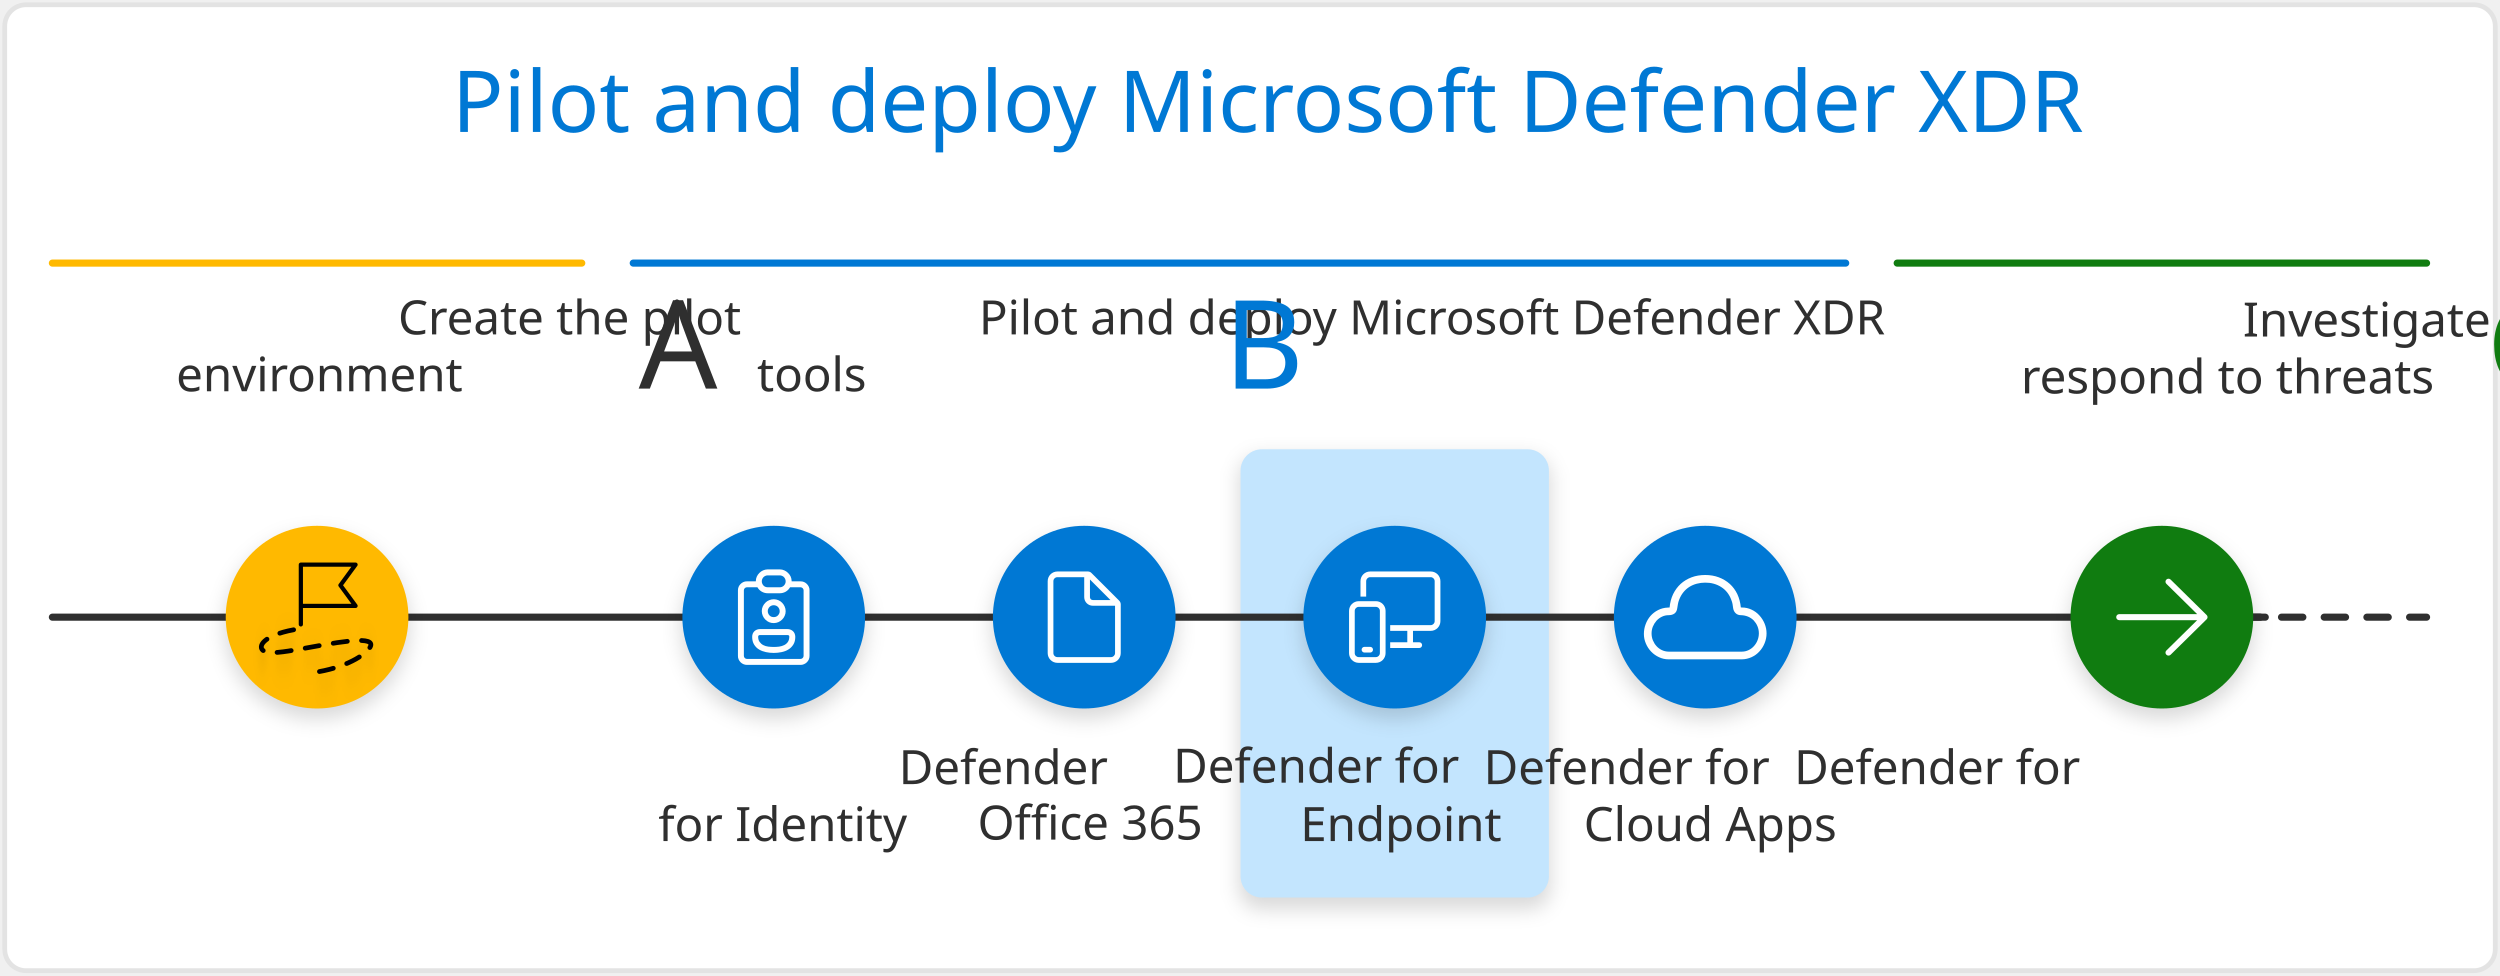
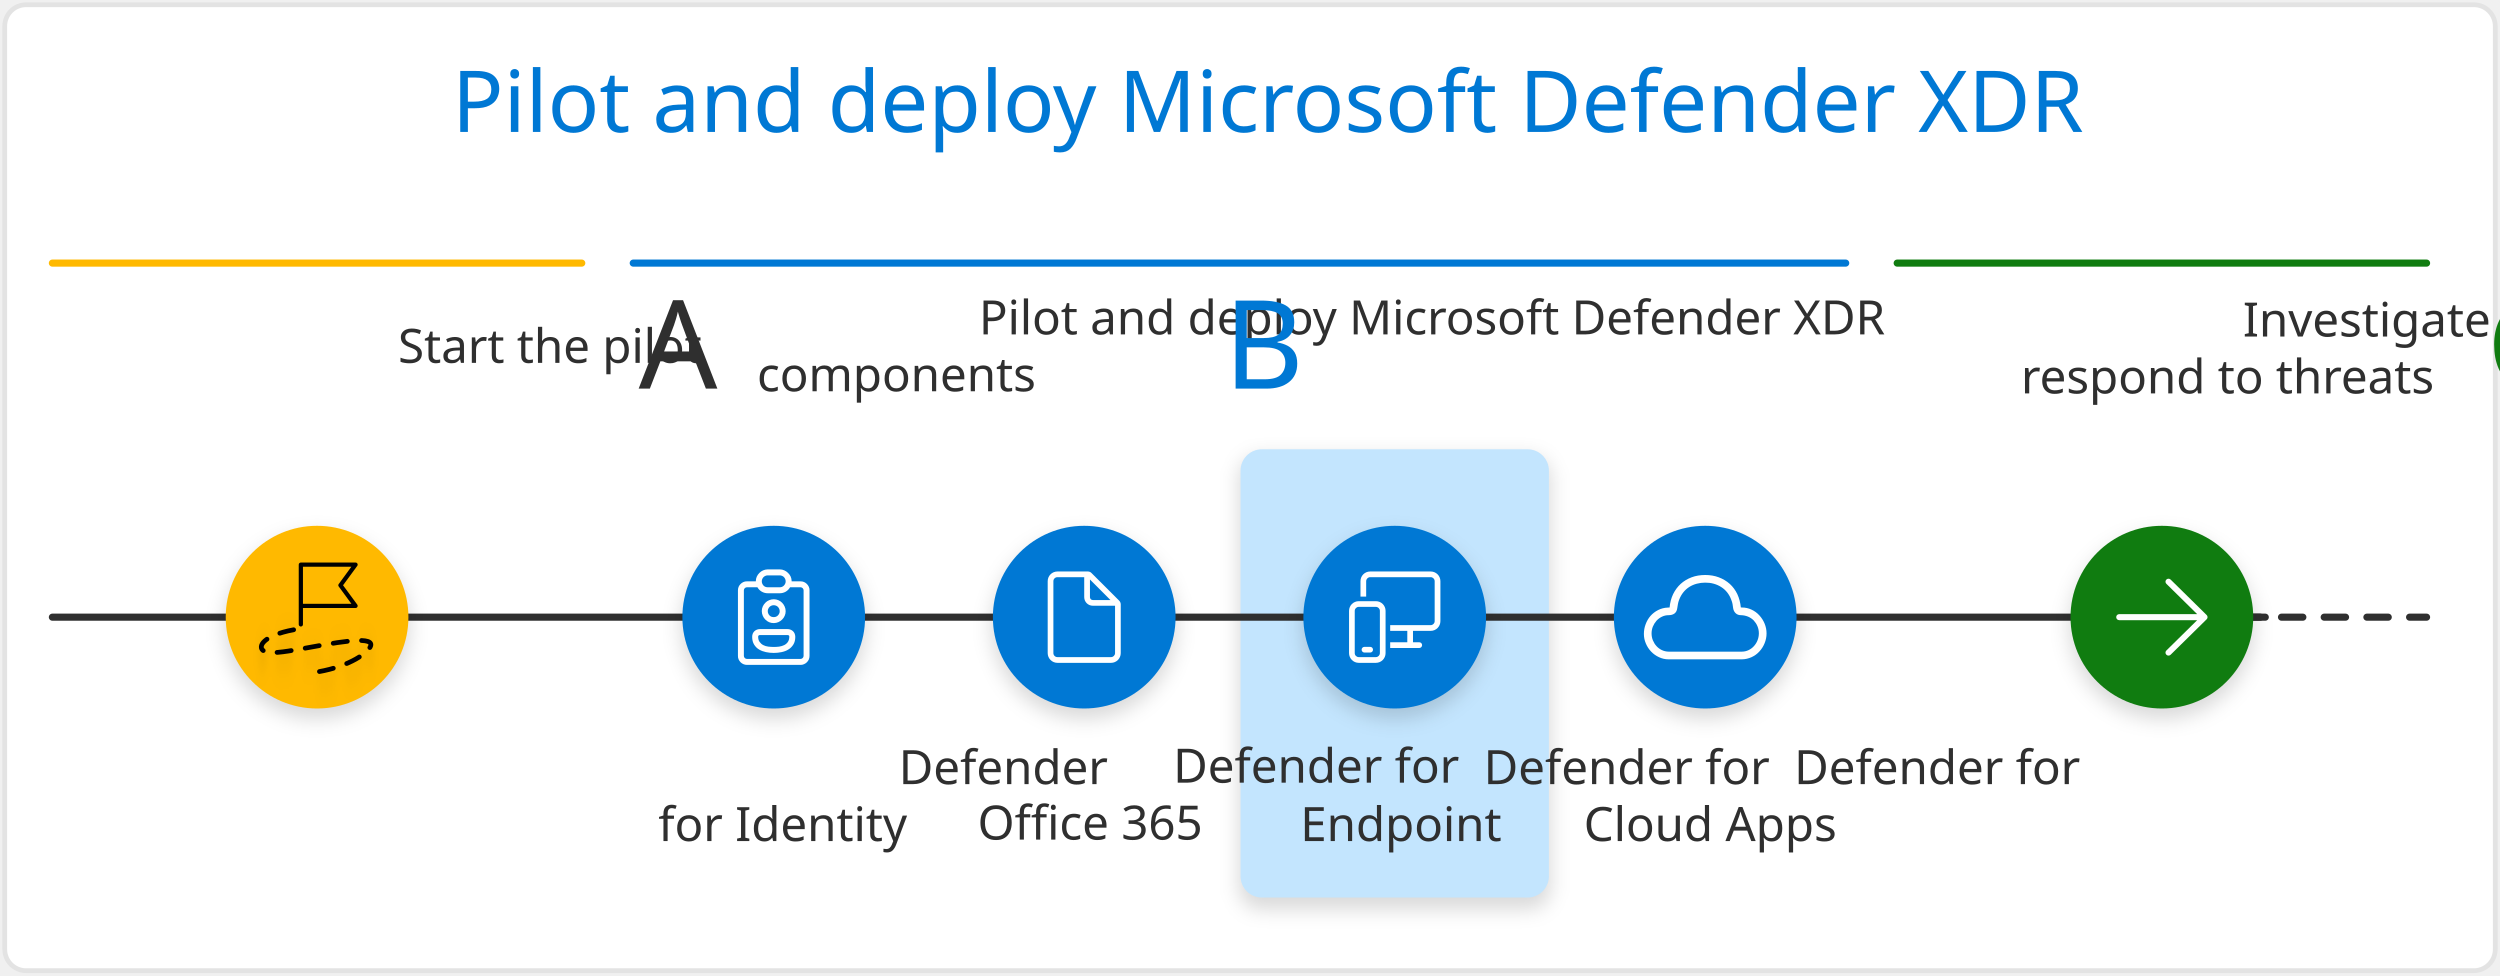
<svg xmlns="http://www.w3.org/2000/svg" xmlns:ns1="http://schemas.microsoft.com/visio/2003/SVGExtensions/" width="7.32in" height="2.856in" viewBox="0 0 527.024 205.625" xml:space="preserve" color-interpolation-filters="sRGB" class="st26">
  <ns1:documentProperties ns1:langID="1033" ns1:viewMarkup="false" />
  <style type="text/css">
	
		.st1 {fill:#ffffff;stroke:#e3e3e3;stroke-width:1}
		.st2 {visibility:visible}
		.st3 {fill:#000000;fill-opacity:0.15;filter:url(#filter_2);stroke:none}
		.st4 {fill:#c3e5fe;stroke:none;stroke-width:1}
		.st5 {stroke:#2f2f2f;stroke-dasharray:4.5,4.5;stroke-linecap:round;stroke-linejoin:round;stroke-width:1.5}
		.st6 {stroke:#2f2f2f;stroke-linecap:round;stroke-linejoin:round;stroke-width:1.5}
		.st7 {fill:#ffb900;stroke:none;stroke-width:1}
		.st8 {fill:#0078d4;stroke:none;stroke-width:1}
		.st9 {fill:#ffffff;stroke:none;stroke-width:0.75}
		.st10 {fill:#107c10;stroke:none;stroke-width:1}
		.st11 {fill:none;stroke:none;stroke-width:1}
		.st12 {fill:#2f2f2f;font-family:Segoe UI;font-size:0.833em}
		.st13 {font-size:1em}
		.st14 {stroke:#0078d4;stroke-linecap:round;stroke-linejoin:round;stroke-width:1.5}
		.st15 {fill:#0078d4;font-family:Segoe UI Semibold;font-size:1.5em}
		.st16 {fill:#ffffff;stroke:none;stroke-width:0.25}
		.st17 {fill:#000000;stroke:none;stroke-width:0.75}
		.st18 {fill:none;filter:url(#filter_2);stroke:#000000;stroke-dasharray:3,3;stroke-linecap:round;stroke-linejoin:round;stroke-opacity:0.15}
		.st19 {stroke:#000000;stroke-dasharray:3,3;stroke-linecap:round;stroke-linejoin:round;stroke-width:1}
		.st20 {stroke:#107c10;stroke-linecap:round;stroke-linejoin:round;stroke-width:1.5}
		.st21 {stroke:#ffb900;stroke-linecap:round;stroke-linejoin:round;stroke-width:1.5}
		.st22 {fill:#ffffff;stroke:none;stroke-width:0.299}
		.st23 {fill:#2f2f2f;font-family:Segoe UI Semibold;font-size:2.167em}
		.st24 {fill:#0078d4;font-family:Segoe UI Semibold;font-size:2.167em}
		.st25 {fill:#107c10;font-family:Segoe UI Semibold;font-size:2.167em}
		.st26 {fill:none;fill-rule:evenodd;font-size:12px;overflow:visible;stroke-linecap:square;stroke-miterlimit:3}
	
	</style>
  <defs id="Filters">
    <filter id="filter_2">
      <feGaussianBlur stdDeviation="2" />
    </filter>
  </defs>
  <g ns1:mID="0" ns1:index="1" ns1:groupContext="foregroundPage">
    <ns1:userDefs>
      <ns1:ud ns1:nameU="visNavType" ns1:val="VT0(1):26" />
    </ns1:userDefs>
    <ns1:pageProperties ns1:drawingScale="1" ns1:pageScale="1" ns1:drawingUnits="19" ns1:shadowOffsetX="9" ns1:shadowOffsetY="-9" />
    <ns1:layer ns1:name="Drawing" ns1:index="0" />
    <ns1:layer ns1:name="Icons" ns1:index="1" ns1:glue="false" />
    <ns1:layer ns1:name="Text" ns1:index="2" />
    <g id="shape1070-1" ns1:mID="1070" ns1:groupContext="shape" ns1:layerMember="0" transform="translate(1,-1)">
      <ns1:userDefs>
        <ns1:ud ns1:nameU="visNavOrder" ns1:prompt="" ns1:val="VT0(3000):26" />
      </ns1:userDefs>
      <rect x="0" y="2" width="525.024" height="203.625" rx="4.5" ry="4.5" class="st1" />
    </g>
    <g id="shape1071-3" ns1:mID="1071" ns1:groupContext="shape" ns1:layerMember="0" transform="translate(261.517,-16.4125)">
      <ns1:userDefs>
        <ns1:ud ns1:nameU="visNavOrder" ns1:val="VT0(27000):26" />
      </ns1:userDefs>
      <g id="shadow1071-4" ns1:groupContext="shadow" ns1:shadowOffsetX="1.22465E-16" ns1:shadowOffsetY="-2" ns1:shadowType="1" ns1:shadowScale="1.01" transform="matrix(1.01,0,0,1.01,-0.32503,0.41625)" class="st2">
        <rect x="0" y="111.125" width="65.006" height="94.5" rx="4.5" ry="4.5" class="st3" />
      </g>
      <rect x="0" y="111.125" width="65.006" height="94.5" rx="4.5" ry="4.5" class="st4" />
    </g>
    <g id="shape1072-8" ns1:mID="1072" ns1:groupContext="shape" ns1:layerMember="0" transform="translate(471.964,-75.5239)">
      <ns1:userDefs>
        <ns1:ud ns1:nameU="visNavOrder" ns1:val="VT0(1000):26" />
      </ns1:userDefs>
      <path d="M0 205.63 L39.58 205.63" class="st5" />
    </g>
    <g id="shape1073-11" ns1:mID="1073" ns1:groupContext="shape" ns1:layerMember="0" transform="translate(11.0414,-75.5239)">
      <ns1:userDefs>
        <ns1:ud ns1:nameU="visNavOrder" ns1:val="VT0(2000):26" />
      </ns1:userDefs>
      <path d="M0 205.63 L466.5 205.63" class="st6" />
    </g>
    <g id="shape1074-14" ns1:mID="1074" ns1:groupContext="shape" ns1:layerMember="1;0" transform="translate(47.5853,-56.2678)">
      <ns1:userDefs>
        <ns1:ud ns1:nameU="visNavOrder" ns1:prompt="" ns1:val="VT0(5000):26" />
      </ns1:userDefs>
      <g id="shadow1074-15" ns1:groupContext="shadow" ns1:shadowOffsetX="1.22465E-16" ns1:shadowOffsetY="-2" ns1:shadowType="1" ns1:shadowScale="1.01" transform="matrix(1.01,0,0,1.01,-0.192561,0.136311)" class="st2">
        <ellipse cx="19.256" cy="186.369" rx="19.256" ry="19.256" class="st3" />
      </g>
      <ellipse cx="19.256" cy="186.369" rx="19.256" ry="19.256" class="st7" />
    </g>
    <g id="shape1075-19" ns1:mID="1075" ns1:groupContext="shape" ns1:layerMember="1;0" transform="translate(274.764,-56.2678)">
      <ns1:userDefs>
        <ns1:ud ns1:nameU="visNavOrder" ns1:prompt="" ns1:val="VT0(11000):26" />
      </ns1:userDefs>
      <g id="shadow1075-20" ns1:groupContext="shadow" ns1:shadowOffsetX="1.22465E-16" ns1:shadowOffsetY="-2" ns1:shadowType="1" ns1:shadowScale="1.01" transform="matrix(1.01,0,0,1.01,-0.192561,0.136311)" class="st2">
        <ellipse cx="19.256" cy="186.369" rx="19.256" ry="19.256" class="st3" />
      </g>
      <ellipse cx="19.256" cy="186.369" rx="19.256" ry="19.256" class="st8" />
    </g>
    <g id="group1076-24" transform="translate(284.392,-65.8958)" ns1:mID="1076" ns1:groupContext="group" ns1:layerMember="0">
      <ns1:userDefs>
        <ns1:ud ns1:nameU="visNavOrder" ns1:prompt="" ns1:val="VT0(12000):26" />
      </ns1:userDefs>
      <g id="shape1077-25" ns1:mID="1077" ns1:groupContext="shape" ns1:layerMember="0">
        <path d="M4.45 186.37 C3.32 186.37 2.41 187.28 2.41 188.41 L2.41 191.66 L3.61 191.66 L3.61 188.41 C3.61 187.95 3.99         187.57 4.45 187.57 L17.21 187.57 C17.68 187.57 18.05 187.95 18.05 188.41 L18.05 196.84 C18.05 197.3         17.68 197.68 17.21 197.68 L8.67 197.68 L8.67 198.89 L12.28 198.89 L12.28 201.29 L8.67 201.29 L8.67 202.5         L14.8 202.5 C15.14 202.5 15.4 202.23 15.4 201.89 C15.4 201.56 15.14 201.29 14.8 201.29 L13.48 201.29         L13.48 198.89 L17.21 198.89 C18.34 198.89 19.26 197.97 19.26 196.84 L19.26 188.41 C19.26 187.28 18.34         186.37 17.21 186.37 L4.45 186.37 ZM2.65 202.86 C2.65 202.52 2.92 202.26 3.25 202.26 L4.45 202.26 C4.79         202.26 5.05 202.52 5.05 202.86 C5.05 203.19 4.79 203.46 4.45 203.46 L3.25 203.46 C2.92 203.46 2.65 203.19         2.65 202.86 ZM2.05 192.63 C0.92 192.63 0 193.54 0 194.67 L0 203.58 C0 204.71 0.92 205.63 2.05 205.63         L5.66 205.63 C6.79 205.63 7.7 204.71 7.7 203.58 L7.7 194.67 C7.7 193.54 6.79 192.63 5.66 192.63 L2.05         192.63 ZM1.2 194.67 C1.2 194.21 1.58 193.83 2.05 193.83 L5.66 193.83 C6.12 193.83 6.5 194.21 6.5 194.67         L6.5 203.58 C6.5 204.04 6.12 204.42 5.66 204.42 L2.05 204.42 C1.58 204.42 1.2 204.04 1.2 203.58 L1.2         194.67 Z" class="st9" />
      </g>
    </g>
    <g id="shape1078-27" ns1:mID="1078" ns1:groupContext="shape" ns1:layerMember="1;0" transform="translate(209.309,-56.2678)">
      <ns1:userDefs>
        <ns1:ud ns1:nameU="visNavOrder" ns1:prompt="" ns1:val="VT0(10000):26" />
      </ns1:userDefs>
      <g id="shadow1078-28" ns1:groupContext="shadow" ns1:shadowOffsetX="1.22465E-16" ns1:shadowOffsetY="-2" ns1:shadowType="1" ns1:shadowScale="1.01" transform="matrix(1.01,0,0,1.01,-0.192561,0.136311)" class="st2">
        <ellipse cx="19.256" cy="186.369" rx="19.256" ry="19.256" class="st3" />
      </g>
      <ellipse cx="19.256" cy="186.369" rx="19.256" ry="19.256" class="st8" />
    </g>
    <g id="shape1079-32" ns1:mID="1079" ns1:groupContext="shape" ns1:layerMember="1;0" transform="translate(143.854,-56.2678)">
      <ns1:userDefs>
        <ns1:ud ns1:nameU="visNavOrder" ns1:prompt="" ns1:val="VT0(8000):26" />
      </ns1:userDefs>
      <g id="shadow1079-33" ns1:groupContext="shadow" ns1:shadowOffsetX="1.22465E-16" ns1:shadowOffsetY="-2" ns1:shadowType="1" ns1:shadowScale="1.01" transform="matrix(1.01,0,0,1.01,-0.192561,0.136311)" class="st2">
        <ellipse cx="19.256" cy="186.369" rx="19.256" ry="19.256" class="st3" />
      </g>
      <ellipse cx="19.256" cy="186.369" rx="19.256" ry="19.256" class="st8" />
    </g>
    <g id="shape1080-37" ns1:mID="1080" ns1:groupContext="shape" ns1:layerMember="1;0" transform="translate(340.219,-56.2678)">
      <ns1:userDefs>
        <ns1:ud ns1:nameU="visNavOrder" ns1:prompt="" ns1:val="VT0(14000):26" />
      </ns1:userDefs>
      <g id="shadow1080-38" ns1:groupContext="shadow" ns1:shadowOffsetX="1.22465E-16" ns1:shadowOffsetY="-2" ns1:shadowType="1" ns1:shadowScale="1.01" transform="matrix(1.01,0,0,1.01,-0.192561,0.136311)" class="st2">
        <ellipse cx="19.256" cy="186.369" rx="19.256" ry="19.256" class="st3" />
      </g>
      <ellipse cx="19.256" cy="186.369" rx="19.256" ry="19.256" class="st8" />
    </g>
    <g id="shape1081-42" ns1:mID="1081" ns1:groupContext="shape" ns1:layerMember="1;0" transform="translate(436.488,-56.2678)">
      <ns1:userDefs>
        <ns1:ud ns1:nameU="visNavOrder" ns1:prompt="" ns1:val="VT0(17000):26" />
      </ns1:userDefs>
      <g id="shadow1081-43" ns1:groupContext="shadow" ns1:shadowOffsetX="1.22465E-16" ns1:shadowOffsetY="-2" ns1:shadowType="1" ns1:shadowScale="1.01" transform="matrix(1.01,0,0,1.01,-0.192561,0.136311)" class="st2">
        <ellipse cx="19.256" cy="186.369" rx="19.256" ry="19.256" class="st3" />
      </g>
      <ellipse cx="19.256" cy="186.369" rx="19.256" ry="19.256" class="st10" />
    </g>
    <g id="group1082-47" transform="translate(446.116,-67.353)" ns1:mID="1082" ns1:groupContext="group" ns1:layerMember="0">
      <ns1:userDefs>
        <ns1:ud ns1:nameU="visNavOrder" ns1:prompt="" ns1:val="VT0(19000):26" />
      </ns1:userDefs>
      <g id="shape1083-48" ns1:mID="1083" ns1:groupContext="shape" ns1:layerMember="0">
        <path d="M0 197.45 C0 197.1 0.28 196.82 0.63 196.82 L17.07 196.82 L10.58 190.43 C10.33 190.19 10.32 189.79 10.57         189.54 C10.81 189.29 11.22 189.28 11.47 189.53 L19.06 197 C19.06 197 19.07 197.01 19.07 197.01 C19.18         197.12 19.24 197.26 19.25 197.4 C19.26 197.44 19.26 197.48 19.25 197.52 C19.24 197.66 19.18 197.79 19.07         197.9 C19.07 197.91 19.06 197.91 19.05 197.92 L11.47 205.38 C11.22 205.63 10.81 205.62 10.57 205.37         C10.32 205.12 10.33 204.72 10.58 204.48 L17.07 198.09 L0.63 198.09 C0.28 198.09 0 197.8 0 197.45 Z" class="st9" />
      </g>
    </g>
    <g id="shape1084-50" ns1:mID="1084" ns1:groupContext="shape" ns1:layerMember="2" transform="translate(159.593,-120.578)">
      <ns1:userDefs>
        <ns1:ud ns1:nameU="visNavOrder" ns1:val="VT0(6000):26" />
      </ns1:userDefs>
      <ns1:textBlock ns1:margins="rect(0,0,0,0)" />
      <ns1:textRect cx="93.735" cy="194.071" width="187.47" height="23.107" />
      <rect x="0" y="182.518" width="187.47" height="23.107" rx="4.5" ry="4.5" class="st11" />
      <text x="0" y="191.07" class="st12" ns1:langID="1033">
        <ns1:paragraph />
-         <ns1:tabList />Pilot and deploy Microsoft Defender XDR <tspan x="0" dy="1.2em" class="st13">tools</tspan>
+         <ns1:tabList />Pilot and deploy Microsoft Defender XDR <tspan x="0" dy="1.2em" class="st13">components</tspan>
      </text>
    </g>
    <g id="shape1085-54" ns1:mID="1085" ns1:groupContext="shape" ns1:layerMember="2" transform="translate(132.3,-25.7634)">
      <ns1:userDefs>
        <ns1:ud ns1:nameU="visNavOrder" ns1:val="VT0(7000):26" />
      </ns1:userDefs>
      <ns1:textBlock ns1:margins="rect(6,6,6,6)" />
      <ns1:textRect cx="30.81" cy="194.071" width="61.62" height="23.107" />
      <rect x="0" y="182.518" width="61.62" height="23.107" rx="4.5" ry="4.5" class="st11" />
      <text x="10.38" y="191.07" class="st12" ns1:langID="1033">
        <ns1:paragraph ns1:horizAlign="1" />
        <ns1:tabList />Defender <tspan x="6.47" dy="1.2em" class="st13">for Identity</tspan>
      </text>
    </g>
    <g id="shape1086-58" ns1:mID="1086" ns1:groupContext="shape" ns1:layerMember="0" transform="translate(133.493,-150.165)">
      <ns1:userDefs>
        <ns1:ud ns1:nameU="visNavOrder" ns1:val="VT0(15000):26" />
      </ns1:userDefs>
      <path d="M0 205.63 L255.6 205.63" class="st14" />
    </g>
    <g id="shape1087-61" ns1:mID="1087" ns1:groupContext="shape" ns1:layerMember="2" transform="translate(192.253,-26.3707)">
      <ns1:userDefs>
        <ns1:ud ns1:nameU="visNavOrder" ns1:val="VT0(18000):26" />
      </ns1:userDefs>
      <ns1:textBlock ns1:margins="rect(6,6,6,6)" />
      <ns1:textRect cx="36.312" cy="194.375" width="72.63" height="22.5" />
      <rect x="0" y="183.125" width="72.625" height="22.5" rx="4.5" ry="4.5" class="st11" />
      <text x="8.28" y="191.37" class="st12" ns1:langID="1033">
        <ns1:paragraph ns1:horizAlign="1" />
        <ns1:tabList />Defender for <tspan x="13.82" dy="1.2em" class="st13">Office 365</tspan>
      </text>
    </g>
    <g id="shape1088-65" ns1:mID="1088" ns1:groupContext="shape" ns1:layerMember="2" transform="translate(259.99,-25.7634)">
      <ns1:userDefs>
        <ns1:ud ns1:nameU="visNavOrder" ns1:val="VT0(20000):26" />
      </ns1:userDefs>
      <ns1:textBlock ns1:margins="rect(6,6,6,6)" />
      <ns1:textRect cx="34.031" cy="194.071" width="68.07" height="23.107" />
      <rect x="0" y="182.518" width="68.061" height="23.107" rx="4.5" ry="4.5" class="st11" />
      <text x="6" y="191.07" class="st12" ns1:langID="1033">
        <ns1:paragraph ns1:horizAlign="1" />
        <ns1:tabList />Defender for <tspan x="14.12" dy="1.2em" class="st13">Endpoint</tspan>
      </text>
    </g>
    <g id="shape1089-69" ns1:mID="1089" ns1:groupContext="shape" ns1:layerMember="2" transform="translate(325.445,-25.7634)">
      <ns1:userDefs>
        <ns1:ud ns1:nameU="visNavOrder" ns1:val="VT0(21000):26" />
      </ns1:userDefs>
      <ns1:textBlock ns1:margins="rect(6,6,6,6)" />
      <ns1:textRect cx="34.031" cy="194.071" width="68.07" height="23.107" />
      <rect x="0" y="182.518" width="68.061" height="23.107" rx="4.5" ry="4.5" class="st11" />
      <text x="6" y="191.07" class="st12" ns1:langID="1033">
        <ns1:paragraph ns1:horizAlign="1" />
        <ns1:tabList />Defender for <tspan x="8.42" dy="1.2em" class="st13">Cloud Apps</tspan>
      </text>
    </g>
    <g id="shape1090-73" ns1:mID="1090" ns1:groupContext="shape" ns1:layerMember="2;0" transform="translate(11.0414,-172.22)">
      <ns1:userDefs>
        <ns1:ud ns1:nameU="visNavOrder" ns1:prompt="" ns1:val="VT0(22000):26" />
      </ns1:userDefs>
      <ns1:textBlock ns1:margins="rect(0,0,0,0)" />
      <ns1:textRect cx="201.546" cy="194.64" width="403.1" height="21.971" />
      <rect x="0" y="183.654" width="403.092" height="21.971" rx="4.5" ry="4.5" class="st11" />
      <text x="0" y="200.04" class="st15" ns1:langID="1033">
        <ns1:paragraph />
        <ns1:tabList />Pilot and deploy Microsoft Defender XDR</text>
    </g>
    <g id="group1091-76" transform="translate(220.863,-65.8958)" ns1:mID="1091" ns1:groupContext="group" ns1:layerMember="0">
      <ns1:userDefs>
        <ns1:ud ns1:nameU="visNavOrder" ns1:val="VT0(23000):26" />
      </ns1:userDefs>
      <g id="shape1092-77" ns1:mID="1092" ns1:groupContext="shape" ns1:layerMember="0">
        <path d="M2.05 186.37 C0.92 186.37 0 187.28 0 188.41 L0 203.58 C0 204.71 0.92 205.63 2.05 205.63 L13.36 205.63 C14.49         205.63 15.4 204.71 15.4 203.58 L15.4 193.31 C15.4 193.02 15.29 192.75 15.09 192.54 L9.23 186.69 C9.03         186.48 8.75 186.37 8.47 186.37 L2.05 186.37 ZM1.2 188.41 C1.2 187.95 1.58 187.57 2.05 187.57 L7.7 187.57         L7.7 191.78 C7.7 192.78 8.51 193.59 9.51 193.59 L14.2 193.59 L14.2 203.58 C14.2 204.04 13.82 204.42         13.36 204.42 L2.05 204.42 C1.58 204.42 1.2 204.04 1.2 203.58 L1.2 188.41 ZM13.23 192.39 L9.51 192.39         C9.18 192.39 8.91 192.12 8.91 191.78 L8.91 188.06 L13.23 192.39 Z" class="st9" />
      </g>
    </g>
    <g id="group1093-79" transform="translate(346.547,-66.6354)" ns1:mID="1093" ns1:groupContext="group" ns1:layerMember="0">
      <ns1:userDefs>
        <ns1:ud ns1:nameU="visNavOrder" ns1:val="VT0(24000):26" />
      </ns1:userDefs>
      <g id="shape1094-80" ns1:mID="1094" ns1:groupContext="shape" ns1:layerMember="0">
        <path d="M5.2 205.63 C4.49 205.63 3.83 205.48 3.19 205.18 C2.56 204.89 2.01 204.5 1.54 204.01 C1.07 203.52 0.69 202.95         0.42 202.3 C0.14 201.66 0 200.98 0 200.28 C0 199.57 0.12 198.88 0.37 198.23 C0.61 197.57 0.95 196.99         1.39 196.48 C1.83 195.98 2.36 195.57 2.98 195.25 C3.6 194.93 4.28 194.75 5.01 194.72 L5.42 194.7 C5.51         193.67 5.76 192.73 6.16 191.89 C6.57 191.05 7.1 190.33 7.75 189.73 C8.41 189.13 9.18 188.67 10.05 188.34         C10.92 188.01 11.88 187.85 12.93 187.85 C13.96 187.85 14.92 188.01 15.79 188.34 C16.67 188.67 17.44         189.13 18.11 189.73 C18.77 190.33 19.3 191.05 19.7 191.89 C20.09 192.73 20.34 193.67 20.44 194.7 L20.64         194.7 C21.38 194.7 22.06 194.85 22.69 195.15 C23.32 195.44 23.87 195.84 24.34 196.36 C24.81 196.87 25.18         197.45 25.45 198.1 C25.72 198.75 25.86 199.44 25.86 200.17 C25.86 200.89 25.72 201.57 25.45 202.23 C25.18         202.89 24.82 203.47 24.35 203.97 C23.89 204.48 23.34 204.88 22.7 205.17 C22.06 205.46 21.38 205.62 20.66         205.63 L5.2 205.63 ZM20.63 204.01 C21.14 204.01 21.62 203.9 22.06 203.69 C22.5 203.48 22.88 203.2 23.21         202.83 C23.53 202.47 23.79 202.06 23.96 201.61 C24.14 201.16 24.23 200.68 24.24 200.17 C24.24 199.63         24.14 199.13 23.95 198.67 C23.76 198.2 23.49 197.8 23.16 197.44 C22.82 197.09 22.41 196.82 21.94 196.62         C21.47 196.43 20.97 196.33 20.44 196.32 C20 196.32 19.64 196.18 19.36 195.92 C19.07 195.65 18.89 195.3         18.82 194.87 C18.78 194.56 18.74 194.27 18.69 193.98 C18.64 193.7 18.55 193.41 18.43 193.11 C18.22 192.51         17.92 191.98 17.56 191.52 C17.2 191.07 16.78 190.69 16.3 190.39 C15.82 190.08 15.3 189.85 14.73 189.69         C14.17 189.53 13.57 189.46 12.93 189.46 C12.3 189.46 11.7 189.54 11.14 189.69 C10.57 189.84 10.05 190.07         9.57 190.37 C9.09 190.68 8.67 191.06 8.31 191.51 C7.95 191.96 7.65 192.49 7.42 193.1 C7.31 193.39 7.23         193.68 7.18 193.97 C7.13 194.26 7.08 194.56 7.03 194.87 C6.97 195.36 6.77 195.73 6.45 195.97 C6.13 196.2         5.73 196.32 5.24 196.32 C4.73 196.32 4.25 196.42 3.81 196.64 C3.37 196.85 2.99 197.13 2.66 197.49 C2.34         197.86 2.08 198.27 1.89 198.73 C1.71 199.19 1.62 199.67 1.62 200.17 C1.62 200.67 1.71 201.15 1.89 201.61         C2.08 202.07 2.33 202.48 2.65 202.83 C2.97 203.19 3.35 203.47 3.79 203.68 C4.23 203.89 4.71 204 5.23         204.01 L20.63 204.01 Z" class="st16" />
      </g>
    </g>
    <g id="group1095-82" transform="translate(54.4013,-64.0101)" ns1:mID="1095" ns1:groupContext="group" ns1:layerMember="0">
      <ns1:userDefs>
        <ns1:ud ns1:nameU="visNavOrder" ns1:val="VT0(26000):26" />
      </ns1:userDefs>
      <g id="group1096-83" transform="translate(8.57463,-9.54009)" ns1:mID="1096" ns1:groupContext="group" ns1:layerMember="0">
        <ns1:userDefs>
          <ns1:ud ns1:nameU="visNavOrder" ns1:prompt="" ns1:val="VT0(35000):26" />
        </ns1:userDefs>
        <g id="shape1097-84" ns1:mID="1097" ns1:groupContext="shape" ns1:layerMember="0">
          <path d="M0 192.58 C0 192.34 0.2 192.14 0.44 192.14 L11.98 192.14 C12.15 192.14 12.3 192.23 12.37 192.38 C12.45          192.53 12.44 192.71 12.34 192.84 L9.34 196.93 L12.34 201.01 C12.44 201.15 12.45 201.33 12.37 201.48          C12.3 201.63 12.15 201.72 11.98 201.72 L0.89 201.72 L0.89 205.18 C0.89 205.43 0.69 205.63 0.44 205.63          C0.2 205.63 0 205.43 0 205.18 L0 192.58 ZM0.89 200.83 L11.1 200.83 L8.43 197.19 C8.31 197.04 8.31          196.82 8.43 196.67 L11.1 193.02 L0.89 193.02 L0.89 200.83 Z" class="st17" />
        </g>
      </g>
      <g id="shape1098-86" ns1:mID="1098" ns1:groupContext="shape" ns1:layerMember="0" transform="translate(177.989,96.4831) rotate(59.5344)">
        <ns1:userDefs>
          <ns1:ud ns1:nameU="visNavOrder" ns1:prompt="" ns1:val="VT0(36000):26" />
        </ns1:userDefs>
        <g id="shadow1098-87" ns1:groupContext="shadow" ns1:shadowOffsetX="1.22465E-16" ns1:shadowOffsetY="-2" ns1:shadowType="1" ns1:shadowScale="1.01" transform="matrix(1.01,1.11022E-16,-1.11022E-16,1.01,1.6725,-0.963924)" class="st2">
          <path d="M0 197.8 C-2.27 204.07 -0.75 206.25 0.65 205.5 C1.82 204.87 2.91 202.2 4.37 198.23 C6.51 192.43 9.46          183.88 11.11 185.47 C12.14 186.47 12.66 191.45 10.27 197.8" class="st18" />
        </g>
        <path d="M0 197.8 C-2.27 204.07 -0.75 206.25 0.65 205.5 C1.82 204.87 2.91 202.2 4.37 198.23 C6.51 192.43 9.46 183.88         11.11 185.47 C12.14 186.47 12.66 191.45 10.27 197.8" class="st19" />
      </g>
    </g>
    <g id="shape1099-94" ns1:mID="1099" ns1:groupContext="shape" ns1:layerMember="2" transform="translate(426.044,-120.578)">
      <ns1:userDefs>
        <ns1:ud ns1:nameU="visNavOrder" ns1:val="VT0(9000):26" />
      </ns1:userDefs>
      <ns1:textBlock ns1:margins="rect(0,0,0,0)" ns1:verticalAlign="0" />
      <ns1:textRect cx="42.75" cy="194.071" width="85.5" height="23.107" />
      <rect x="0" y="182.518" width="85.5" height="23.107" rx="4.5" ry="4.5" class="st11" />
      <text x="0" y="191.52" class="st12" ns1:langID="1033">
        <ns1:paragraph />
        <ns1:tabList />Investigate and <tspan x="0" dy="1.2em" class="st13">respond to threats</tspan>
      </text>
    </g>
    <g id="shape1100-98" ns1:mID="1100" ns1:groupContext="shape" ns1:layerMember="0" transform="translate(399.944,-150.165)">
      <ns1:userDefs>
        <ns1:ud ns1:nameU="visNavOrder" ns1:val="VT0(16000):26" />
      </ns1:userDefs>
      <path d="M0 205.63 L111.6 205.63" class="st20" />
    </g>
    <g id="shape1101-101" ns1:mID="1101" ns1:groupContext="shape" ns1:layerMember="2" transform="translate(37.1414,-120.578)">
      <ns1:userDefs>
        <ns1:ud ns1:nameU="visNavOrder" ns1:val="VT0(4000):26" />
      </ns1:userDefs>
      <ns1:textBlock ns1:margins="rect(0,0,0,0)" />
      <ns1:textRect cx="42.75" cy="194.071" width="85.5" height="23.107" />
      <rect x="0" y="182.518" width="85.5" height="23.107" rx="4.5" ry="4.5" class="st11" />
-       <text x="0" y="191.07" class="st12" ns1:langID="1033">
+       <text x="0" y="197.07" class="st12" ns1:langID="1033">
        <ns1:paragraph />
-         <ns1:tabList />Create the pilot <tspan x="0" dy="1.2em" class="st13">environment</tspan>
-       </text>
-     </g>
-     <g id="shape1102-105" ns1:mID="1102" ns1:groupContext="shape" ns1:layerMember="0" transform="translate(11.0414,-150.165)">
+         <ns1:tabList />Start the pilot</text>
+     </g>
+     <g id="shape1102-104" ns1:mID="1102" ns1:groupContext="shape" ns1:layerMember="0" transform="translate(11.0414,-150.165)">
      <ns1:userDefs>
        <ns1:ud ns1:nameU="visNavOrder" ns1:val="VT0(13000):26" />
      </ns1:userDefs>
      <path d="M0 205.63 L111.6 205.63" class="st21" />
    </g>
-     <g id="group1103-108" transform="translate(155.555,-65.4561)" ns1:mID="1103" ns1:groupContext="group" ns1:layerMember="0">
+     <g id="group1103-107" transform="translate(155.555,-65.4561)" ns1:mID="1103" ns1:groupContext="group" ns1:layerMember="0">
      <ns1:userDefs>
        <ns1:ud ns1:nameU="visNavOrder" ns1:val="VT0(25000):26" />
      </ns1:userDefs>
-       <g id="shape1104-109" ns1:mID="1104" ns1:groupContext="shape" ns1:layerMember="0">
+       <g id="shape1104-108" ns1:mID="1104" ns1:groupContext="shape" ns1:layerMember="0">
        <path d="M1.89 205.62 C1.64 205.62 1.4 205.57 1.17 205.47 C0.94 205.37 0.74 205.24 0.57 205.07 C0.4 204.9 0.26 204.69         0.15 204.46 C0.05 204.22 0 203.98 0.01 203.73 L0.01 189.89 C0.01 189.64 0.06 189.39 0.15 189.17 C0.25         188.94 0.39 188.74 0.56 188.57 C0.73 188.4 0.93 188.26 1.17 188.15 C1.4 188.05 1.65 188 1.89 188.01         L3.78 188.01 L3.78 187.96 C3.78 187.63 3.85 187.32 3.98 187.02 C4.11 186.73 4.29 186.47 4.52 186.24         C4.75 186.01 5.01 185.83 5.3 185.7 C5.6 185.57 5.91 185.5 6.25 185.49 L8.86 185.49 C9.18 185.49 9.48         185.56 9.78 185.69 C10.07 185.82 10.34 186 10.57 186.23 C10.81 186.46 10.99 186.71 11.12 186.99 C11.25         187.28 11.32 187.58 11.33 187.92 L11.33 188.01 L13.22 188.01 C13.47 188.01 13.71 188.05 13.94 188.15         C14.17 188.25 14.37 188.39 14.54 188.56 C14.71 188.73 14.85 188.93 14.96 189.17 C15.06 189.4 15.11 189.64         15.1 189.89 L15.1 203.73 C15.1 203.99 15.05 204.23 14.96 204.46 C14.86 204.69 14.72 204.89 14.55 205.06         C14.38 205.23 14.18 205.37 13.94 205.47 C13.71 205.58 13.46 205.63 13.22 205.62 L1.89 205.62 ZM8.81         189.26 C8.99 189.26 9.15 189.23 9.3 189.17 C9.45 189.1 9.59 189.01 9.7 188.9 C9.81 188.79 9.9 188.65         9.97 188.5 C10.04 188.34 10.08 188.18 10.07 188.01 C10.07 187.84 10.04 187.67 9.97 187.52 C9.91 187.37         9.82 187.24 9.71 187.12 C9.6 187 9.46 186.91 9.3 186.85 C9.15 186.78 8.98 186.75 8.81 186.75 L6.3 186.75         C6.12 186.75 5.96 186.78 5.81 186.85 C5.66 186.91 5.52 187 5.41 187.11 C5.3 187.22 5.21 187.36 5.14         187.51 C5.07 187.67 5.03 187.84 5.04 188.01 C5.04 188.18 5.07 188.35 5.14 188.5 C5.2 188.65 5.29 188.78         5.4 188.9 C5.51 189.02 5.65 189.11 5.8 189.17 C5.95 189.22 6.11 189.26 6.3 189.26 L8.81 189.26 ZM13.22         204.36 C13.39 204.36 13.53 204.3 13.66 204.17 C13.78 204.05 13.85 203.9 13.85 203.73 L13.85 189.89 C13.85         189.72 13.78 189.58 13.66 189.45 C13.53 189.33 13.39 189.26 13.22 189.26 L11 189.26 C10.77 189.66 10.47         189.96 10.08 190.19 C9.69 190.41 9.27 190.52 8.81 190.52 L6.3 190.52 C5.84 190.52 5.43 190.41 5.04 190.19         C4.65 189.96 4.34 189.66 4.12 189.26 L1.89 189.26 C1.72 189.26 1.58 189.33 1.45 189.45 C1.33 189.58         1.26 189.72 1.26 189.89 L1.26 203.73 C1.26 203.9 1.33 204.05 1.45 204.17 C1.58 204.3 1.72 204.36 1.89         204.36 L13.22 204.36 ZM5.04 194.3 L5.04 194.25 C5.04 193.91 5.11 193.59 5.25 193.29 C5.38 193 5.57 192.74         5.8 192.51 C6.02 192.28 6.29 192.1 6.59 191.98 C6.89 191.85 7.21 191.79 7.56 191.78 C7.9 191.78 8.22         191.85 8.53 191.98 C8.84 192.11 9.1 192.29 9.32 192.52 C9.55 192.75 9.73 193.02 9.86 193.32 C10 193.63         10.07 193.95 10.07 194.3 C10.07 194.64 10.01 194.97 9.87 195.27 C9.74 195.57 9.56 195.84 9.33 196.06         C9.11 196.29 8.84 196.47 8.53 196.61 C8.22 196.74 7.9 196.81 7.56 196.81 C7.21 196.81 6.88 196.75 6.58         196.62 C6.28 196.48 6.01 196.3 5.79 196.07 C5.56 195.85 5.38 195.58 5.25 195.28 C5.11 194.98 5.05 194.65         5.04 194.3 ZM8.81 194.3 C8.81 194.13 8.78 193.96 8.71 193.81 C8.65 193.66 8.56 193.53 8.45 193.41 C8.34         193.29 8.2 193.2 8.05 193.14 C7.89 193.07 7.73 193.04 7.56 193.04 C7.38 193.04 7.21 193.07 7.06 193.14         C6.91 193.2 6.78 193.29 6.67 193.4 C6.56 193.51 6.47 193.65 6.4 193.8 C6.32 193.96 6.29 194.13 6.3 194.3         C6.3 194.47 6.33 194.64 6.4 194.79 C6.46 194.94 6.55 195.07 6.66 195.19 C6.77 195.31 6.9 195.4 7.05         195.46 C7.2 195.51 7.37 195.55 7.56 195.55 C7.73 195.55 7.9 195.52 8.05 195.46 C8.2 195.39 8.33 195.3         8.44 195.19 C8.55 195.08 8.64 194.94 8.71 194.79 C8.79 194.63 8.82 194.47 8.81 194.3 ZM3.01 199.71 C3.01         199.47 3.05 199.25 3.13 199.04 C3.21 198.84 3.33 198.67 3.48 198.52 C3.63 198.38 3.8 198.27 4.01 198.19         C4.21 198.11 4.44 198.07 4.69 198.07 L10.42 198.07 C10.67 198.07 10.89 198.11 11.09 198.19 C11.3 198.27         11.47 198.38 11.62 198.52 C11.77 198.67 11.89 198.84 11.97 199.04 C12.05 199.25 12.09 199.47 12.1 199.71         C12.1 200.36 11.96 200.9 11.69 201.33 C11.42 201.77 11.08 202.11 10.65 202.37 C10.23 202.64 9.74 202.82         9.2 202.93 C8.65 203.05 8.11 203.1 7.56 203.1 C7 203.1 6.46 203.05 5.92 202.93 C5.39 202.82 4.9 202.64         4.47 202.38 C4.04 202.13 3.69 201.78 3.42 201.34 C3.15 200.9 3.01 200.36 3.01 199.71 ZM10.84 199.66         C10.84 199.53 10.8 199.44 10.72 199.4 C10.64 199.35 10.54 199.33 10.42 199.33 L4.69 199.33 C4.57 199.33         4.48 199.35 4.4 199.4 C4.32 199.44 4.28 199.53 4.27 199.66 C4.27 200.13 4.37 200.5 4.58 200.78 C4.78         201.06 5.04 201.29 5.35 201.45 C5.67 201.62 6.02 201.72 6.41 201.77 C6.79 201.81 7.17 201.84 7.56 201.84         C7.93 201.84 8.31 201.82 8.7 201.77 C9.08 201.71 9.44 201.61 9.76 201.45 C10.08 201.29 10.34 201.07         10.53 200.79 C10.73 200.51 10.83 200.13 10.84 199.66 Z" class="st22" />
      </g>
    </g>
-     <g id="shape1105-111" ns1:mID="1105" ns1:groupContext="shape" ns1:layerMember="0" transform="translate(11.0414,-122.165)">
+     <g id="shape1105-110" ns1:mID="1105" ns1:groupContext="shape" ns1:layerMember="0" transform="translate(11.0414,-122.165)">
      <ns1:userDefs>
        <ns1:ud ns1:nameU="visNavOrder" ns1:val="VT0(28000):26" />
      </ns1:userDefs>
      <ns1:textBlock ns1:margins="rect(0,0,0,0)" />
      <ns1:textRect cx="10.631" cy="194.995" width="21.27" height="21.261" />
      <rect x="0" y="184.364" width="21.262" height="21.261" rx="4.5" ry="4.5" class="st11" />
      <text x="1.9" y="204.09" class="st23" ns1:langID="1033">
        <ns1:paragraph ns1:spLine="-1.4" ns1:horizAlign="1" />
        <ns1:tabList />A</text>
    </g>
-     <g id="shape1106-114" ns1:mID="1106" ns1:groupContext="shape" ns1:layerMember="0" transform="translate(133.493,-122.165)">
+     <g id="shape1106-113" ns1:mID="1106" ns1:groupContext="shape" ns1:layerMember="0" transform="translate(133.493,-122.165)">
      <ns1:userDefs>
        <ns1:ud ns1:nameU="visNavOrder" ns1:val="VT0(29000):26" />
      </ns1:userDefs>
      <ns1:textBlock ns1:margins="rect(0,0,0,0)" />
      <ns1:textRect cx="10.631" cy="194.995" width="21.27" height="21.261" />
      <rect x="0" y="184.364" width="21.262" height="21.261" rx="4.5" ry="4.5" class="st11" />
      <text x="2.78" y="204.09" class="st24" ns1:langID="1033">
        <ns1:paragraph ns1:spLine="-1.4" ns1:horizAlign="1" />
        <ns1:tabList />B</text>
    </g>
-     <g id="shape1107-117" ns1:mID="1107" ns1:groupContext="shape" ns1:layerMember="0" transform="translate(399.944,-122.165)">
+     <g id="shape1107-116" ns1:mID="1107" ns1:groupContext="shape" ns1:layerMember="0" transform="translate(399.944,-122.165)">
      <ns1:userDefs>
        <ns1:ud ns1:nameU="visNavOrder" ns1:val="VT0(30000):26" />
      </ns1:userDefs>
      <ns1:textBlock ns1:margins="rect(0,0,0,0)" />
      <ns1:textRect cx="10.631" cy="194.995" width="21.27" height="21.261" />
      <rect x="0" y="184.364" width="21.262" height="21.261" rx="4.5" ry="4.5" class="st11" />
      <text x="2.56" y="204.09" class="st25" ns1:langID="1033">
        <ns1:paragraph ns1:spLine="-1.4" ns1:horizAlign="1" />
        <ns1:tabList />C</text>
    </g>
  </g>
</svg>
